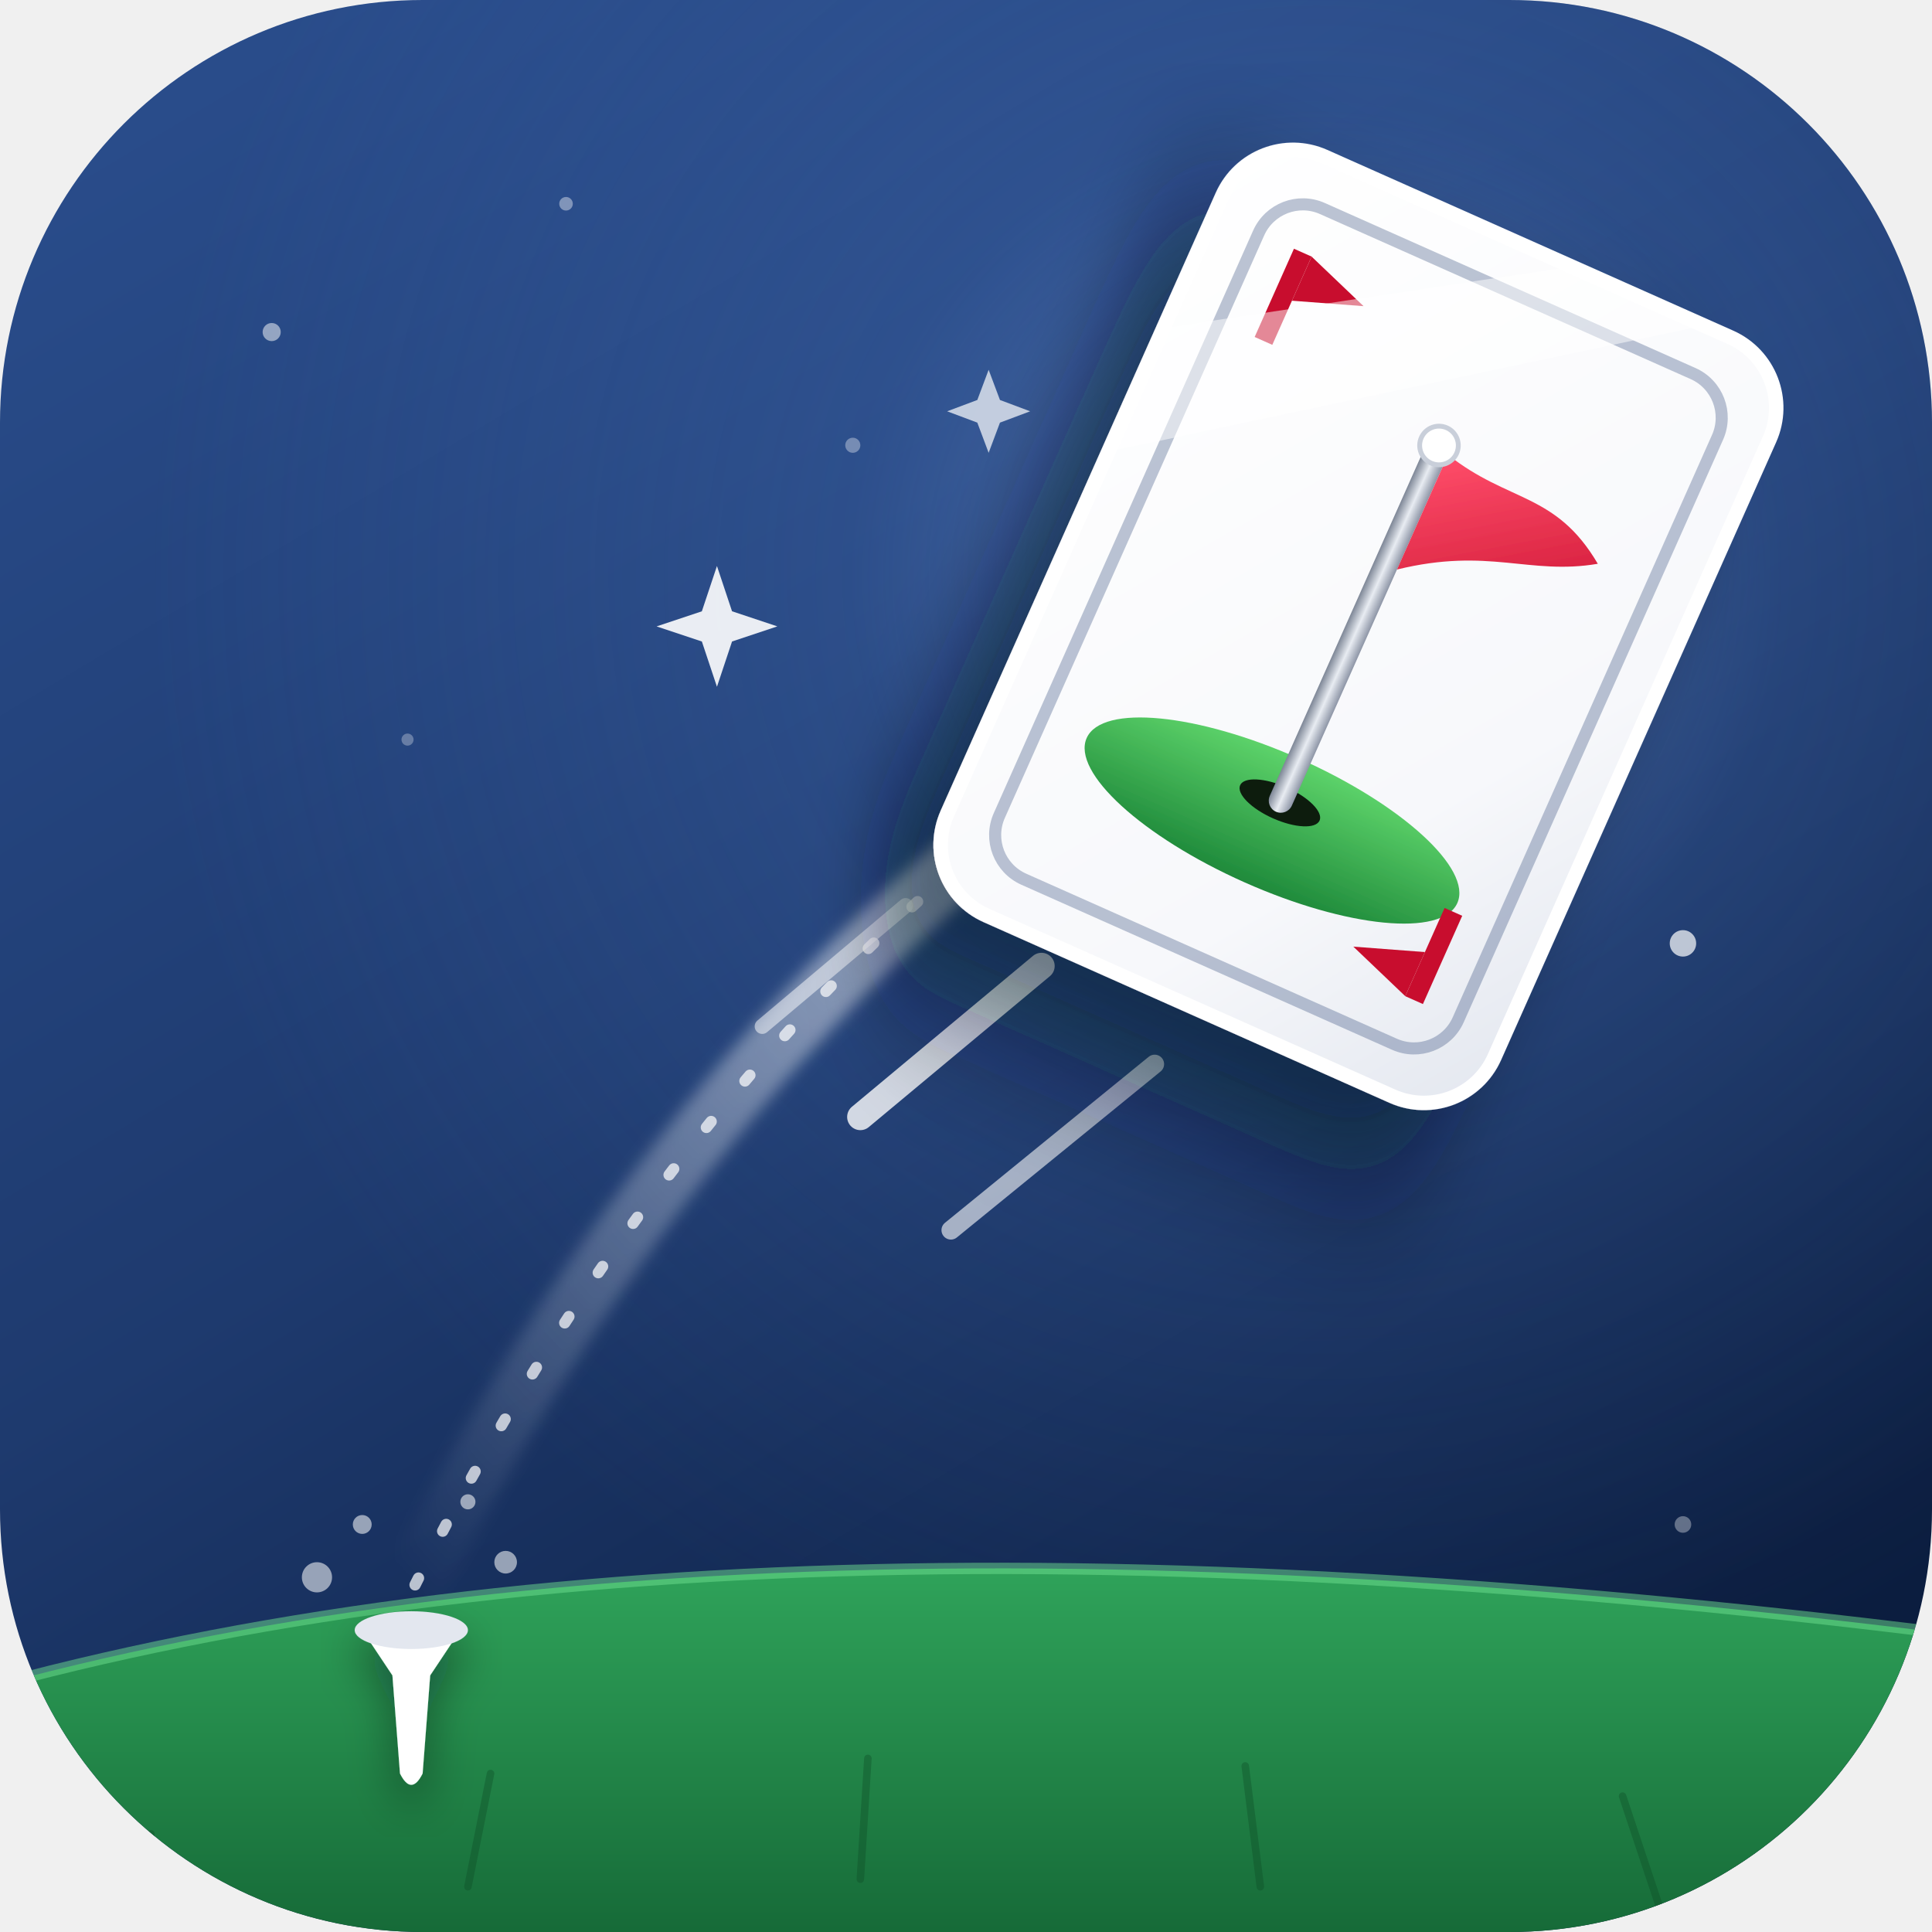
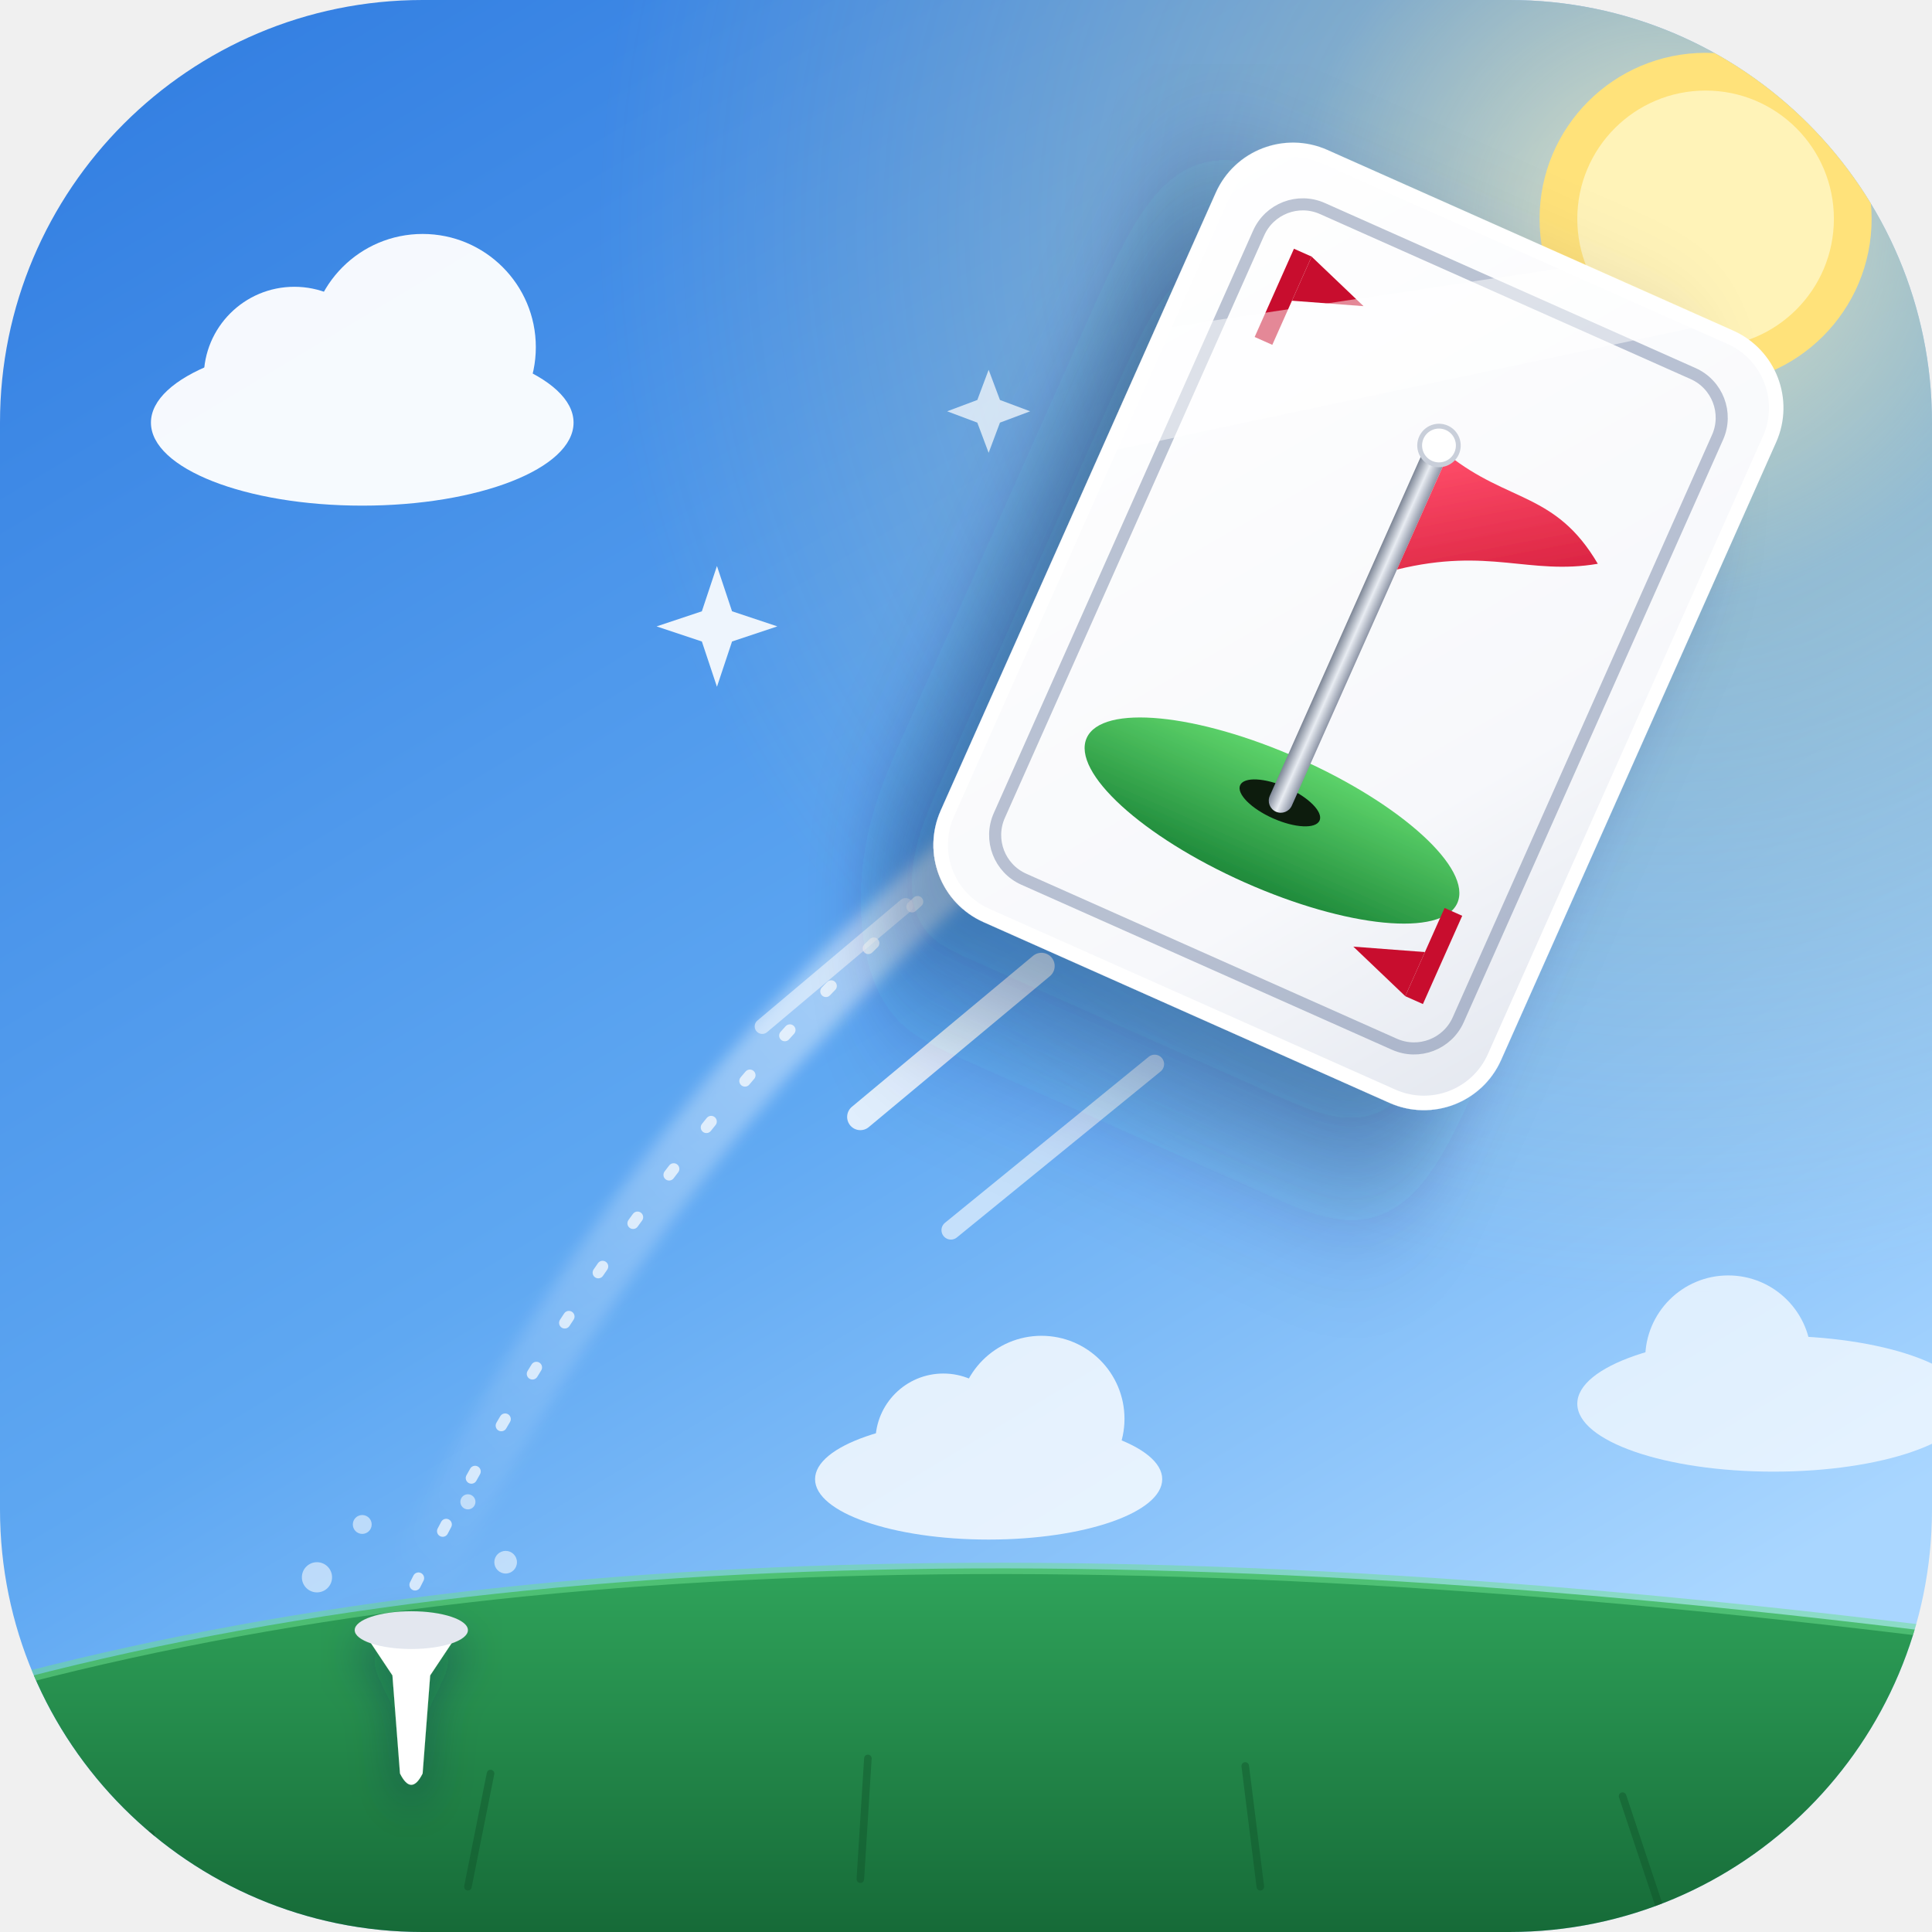
<svg xmlns="http://www.w3.org/2000/svg" viewBox="0 0 512 512">
  <defs>
    <linearGradient id="bg" x1="0" y1="0" x2="0.6" y2="1">
-       <stop offset="0" stop-color="#2B4F8F" />
-       <stop offset="0.55" stop-color="#1E3A6E" />
-       <stop offset="1" stop-color="#0B1D3F" />
+       <stop offset="0" stop-color="#2F7BE0" />
+       <stop offset="0.6" stop-color="#5FA8F2" />
+       <stop offset="1" stop-color="#A9D6FF" />
    </linearGradient>
-     <radialGradient id="glow" cx="0.68" cy="0.3" r="0.6">
-       <stop offset="0" stop-color="#9CC2FF" stop-opacity="0.55" />
-       <stop offset="0.4" stop-color="#5B8BDB" stop-opacity="0.2" />
-       <stop offset="1" stop-color="#5B8BDB" stop-opacity="0" />
+     <radialGradient id="glow" cx="0.86" cy="0.12" r="0.55">
+       <stop offset="0" stop-color="#FFF6C8" stop-opacity="0.8" />
+       <stop offset="0.35" stop-color="#FFE38A" stop-opacity="0.3" />
+       <stop offset="1" stop-color="#FFE38A" stop-opacity="0" />
    </radialGradient>
    <linearGradient id="turf" x1="0" y1="0" x2="0" y2="1">
      <stop offset="0" stop-color="#2FA35A" />
      <stop offset="1" stop-color="#0F5A2E" />
    </linearGradient>
    <linearGradient id="trail" x1="0" y1="1" x2="1" y2="0">
      <stop offset="0" stop-color="#FFFFFF" stop-opacity="0" />
      <stop offset="0.6" stop-color="#FFFFFF" stop-opacity="0.45" />
      <stop offset="1" stop-color="#FFFFFF" stop-opacity="0.95" />
    </linearGradient>
    <linearGradient id="card" x1="0" y1="0" x2="1" y2="1">
      <stop offset="0" stop-color="#FFFFFF" />
      <stop offset="0.7" stop-color="#F7F8FB" />
      <stop offset="1" stop-color="#E3E7EF" />
    </linearGradient>
    <linearGradient id="flag" x1="0" y1="0" x2="1" y2="1">
      <stop offset="0" stop-color="#FF4D6A" />
      <stop offset="1" stop-color="#C8102E" />
    </linearGradient>
    <linearGradient id="hill" x1="0" y1="0" x2="0" y2="1">
      <stop offset="0" stop-color="#5DD36A" />
      <stop offset="1" stop-color="#1F8A3B" />
    </linearGradient>
    <linearGradient id="pole" x1="0" y1="0" x2="1" y2="0">
      <stop offset="0" stop-color="#7D8696" />
      <stop offset="0.5" stop-color="#E8ECF2" />
      <stop offset="1" stop-color="#8D95A6" />
    </linearGradient>
    <filter id="cardShadow" x="-40%" y="-40%" width="180%" height="180%">
-       <feDropShadow dx="-8" dy="18" stdDeviation="12" flood-color="#030B1C" flood-opacity="0.55" />
+       <feDropShadow dx="-8" dy="18" stdDeviation="12" flood-color="#0B2A5C" flood-opacity="0.4" />
    </filter>
    <filter id="soft" x="-30%" y="-30%" width="160%" height="160%">
-       <feDropShadow dx="0" dy="6" stdDeviation="6" flood-color="#030B1C" flood-opacity="0.4" />
+       <feDropShadow dx="0" dy="6" stdDeviation="6" flood-color="#0B2A5C" flood-opacity="0.3" />
    </filter>
    <filter id="blur6">
      <feGaussianBlur stdDeviation="6" />
    </filter>
    <filter id="blur2">
      <feGaussianBlur stdDeviation="2" />
    </filter>
    <clipPath id="tile">
      <rect width="512" height="512" rx="112" />
    </clipPath>
  </defs>
  <rect width="512" height="512" rx="112" fill="url(#bg)" />
  <g clip-path="url(#tile)">
    <rect width="512" height="512" fill="url(#glow)" />
+     <circle cx="452" cy="58" r="44" fill="#FFE27A" />
+     <circle cx="452" cy="58" r="34" fill="#FFF3B8" />
    <g fill="#FFFFFF">
-       <circle cx="72" cy="88" r="2.4" opacity="0.5" />
-       <circle cx="150" cy="54" r="1.8" opacity="0.4" />
-       <circle cx="226" cy="118" r="2" opacity="0.35" />
-       <circle cx="446" cy="404" r="2.2" opacity="0.35" />
-       <circle cx="108" cy="196" r="1.6" opacity="0.3" />
+       <g opacity="0.95">
+         <ellipse cx="96" cy="112" rx="56" ry="22" />
+         <circle cx="78" cy="100" r="24" />
+         <circle cx="112" cy="92" r="30" />
+       </g>
+       <g opacity="0.8">
+         <ellipse cx="262" cy="392" rx="46" ry="16" />
+         <circle cx="250" cy="382" r="18" />
+         <circle cx="276" cy="376" r="22" />
+       </g>
+       <g opacity="0.7">
+         <ellipse cx="470" cy="372" rx="52" ry="18" />
+         <circle cx="458" cy="360" r="22" />
+       </g>
    </g>
    <path d="M-20 452 C 120 410, 300 404, 540 436 L 540 540 L -20 540 Z" fill="url(#turf)" />
    <path d="M-20 452 C 120 410, 300 404, 540 436" fill="none" stroke="#6EE08F" stroke-width="3" opacity="0.5" />
    <g stroke="#0B4723" stroke-width="2" opacity="0.35" stroke-linecap="round">
      <path d="M40 486 L 30 512" />
      <path d="M130 470 L 124 500" />
      <path d="M230 466 L 228 498" />
      <path d="M330 468 L 334 500" />
      <path d="M430 476 L 440 506" />
    </g>
    <g filter="url(#soft)">
      <path d="M96 432 L 122 432 L 114 444 L 112 470 Q 109 476 106 470 L 104 444 Z" fill="#FFFFFF" />
      <ellipse cx="109" cy="432" rx="15" ry="5" fill="#E3E7EF" />
    </g>
    <g fill="#FFFFFF" opacity="0.55">
      <circle cx="84" cy="418" r="4" />
      <circle cx="134" cy="414" r="3" />
      <circle cx="96" cy="404" r="2.5" />
      <circle cx="124" cy="398" r="2" />
    </g>
    <path d="M110 420 C 170 300, 250 220, 330 176" fill="none" stroke="url(#trail)" stroke-width="16" stroke-linecap="round" filter="url(#blur2)" />
    <path d="M110 420 C 170 300, 250 220, 330 176" fill="none" stroke="#FFFFFF" stroke-width="3" stroke-dasharray="2 14" stroke-linecap="round" opacity="0.7" />
    <g stroke="#FFFFFF" stroke-linecap="round" transform="translate(-34 34)">
      <path d="M262 262 L 310 222" stroke-width="7" opacity="0.8" />
      <path d="M286 292 L 340 248" stroke-width="5" opacity="0.6" />
      <path d="M236 238 L 274 206" stroke-width="4" opacity="0.5" />
    </g>
    <g transform="translate(360 166) rotate(24) scale(1.28)" filter="url(#cardShadow)">
      <rect x="-62" y="-86" width="124" height="172" rx="16" fill="url(#card)" />
      <rect x="-62" y="-86" width="124" height="172" rx="16" fill="none" stroke="#FFFFFF" stroke-width="3" />
      <rect x="-52" y="-76" width="104" height="152" rx="10" fill="none" stroke="#1E3A6E" stroke-width="2.5" opacity="0.3" />
      <ellipse cx="0" cy="44" rx="42" ry="14" fill="url(#hill)" />
      <ellipse cx="0" cy="40" rx="9" ry="3.5" fill="#0B1A10" />
      <rect x="-2.5" y="-40" width="5" height="82" rx="2.5" fill="url(#pole)" />
      <path d="M2.5 -40 C 18 -36, 26 -42, 40 -32 C 28 -24, 18 -26, 2.5 -14 Z" fill="url(#flag)" />
      <circle cx="0" cy="-41" r="4" fill="#FFFFFF" stroke="#C9CFDA" stroke-width="1" />
      <g fill="#C8102E">
        <path d="M-44 -66 h4 v20 h-4 Z" />
        <path d="M-40 -66 l 14 5 l -14 5 Z" />
        <g transform="rotate(180)">
          <path d="M-44 -66 h4 v20 h-4 Z" />
          <path d="M-40 -66 l 14 5 l -14 5 Z" />
        </g>
      </g>
      <path d="M-62 -40 L 10 -86 L 40 -86 L -62 -12 Z" fill="#FFFFFF" opacity="0.5" />
    </g>
    <g fill="#FFFFFF">
      <path d="M190 150 l 4 12 l 12 4 l -12 4 l -4 12 l -4 -12 l -12 -4 l 12 -4 Z" opacity="0.9" />
      <path d="M262 98 l 3 8 l 8 3 l -8 3 l -3 8 l -3 -8 l -8 -3 l 8 -3 Z" opacity="0.7" />
-       <circle cx="446" cy="250" r="3.5" opacity="0.7" />
    </g>
  </g>
</svg>
